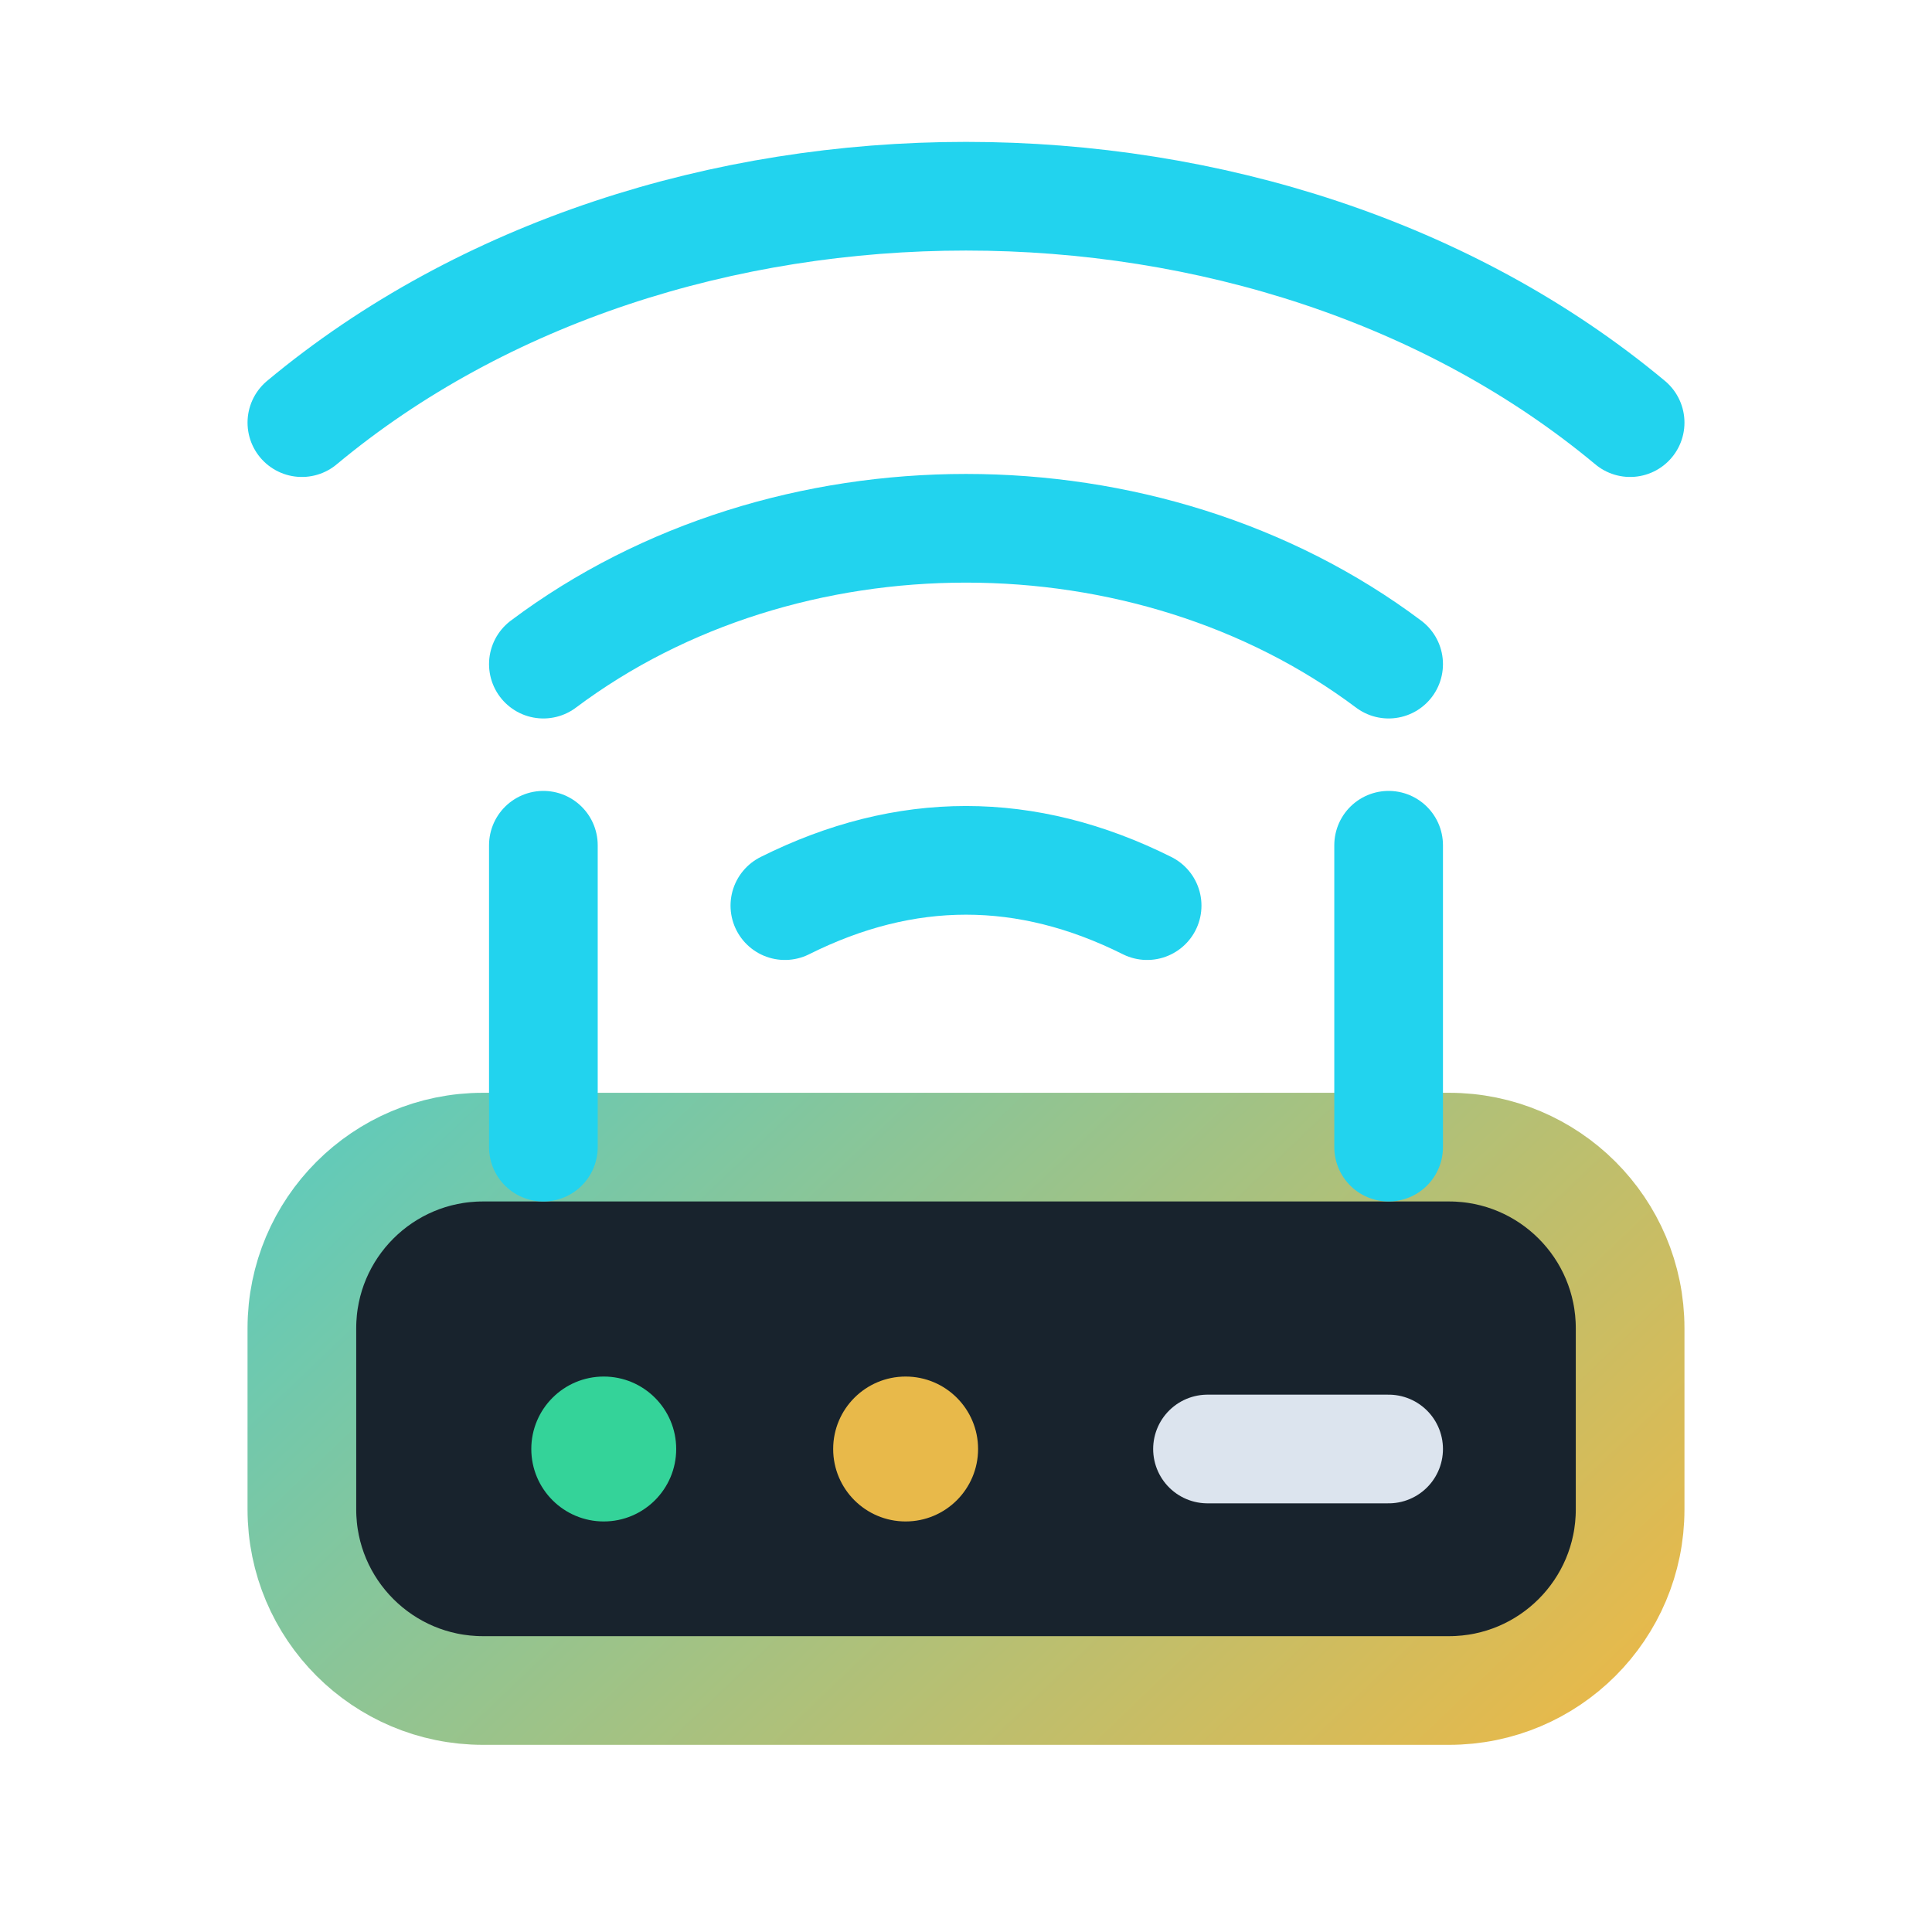
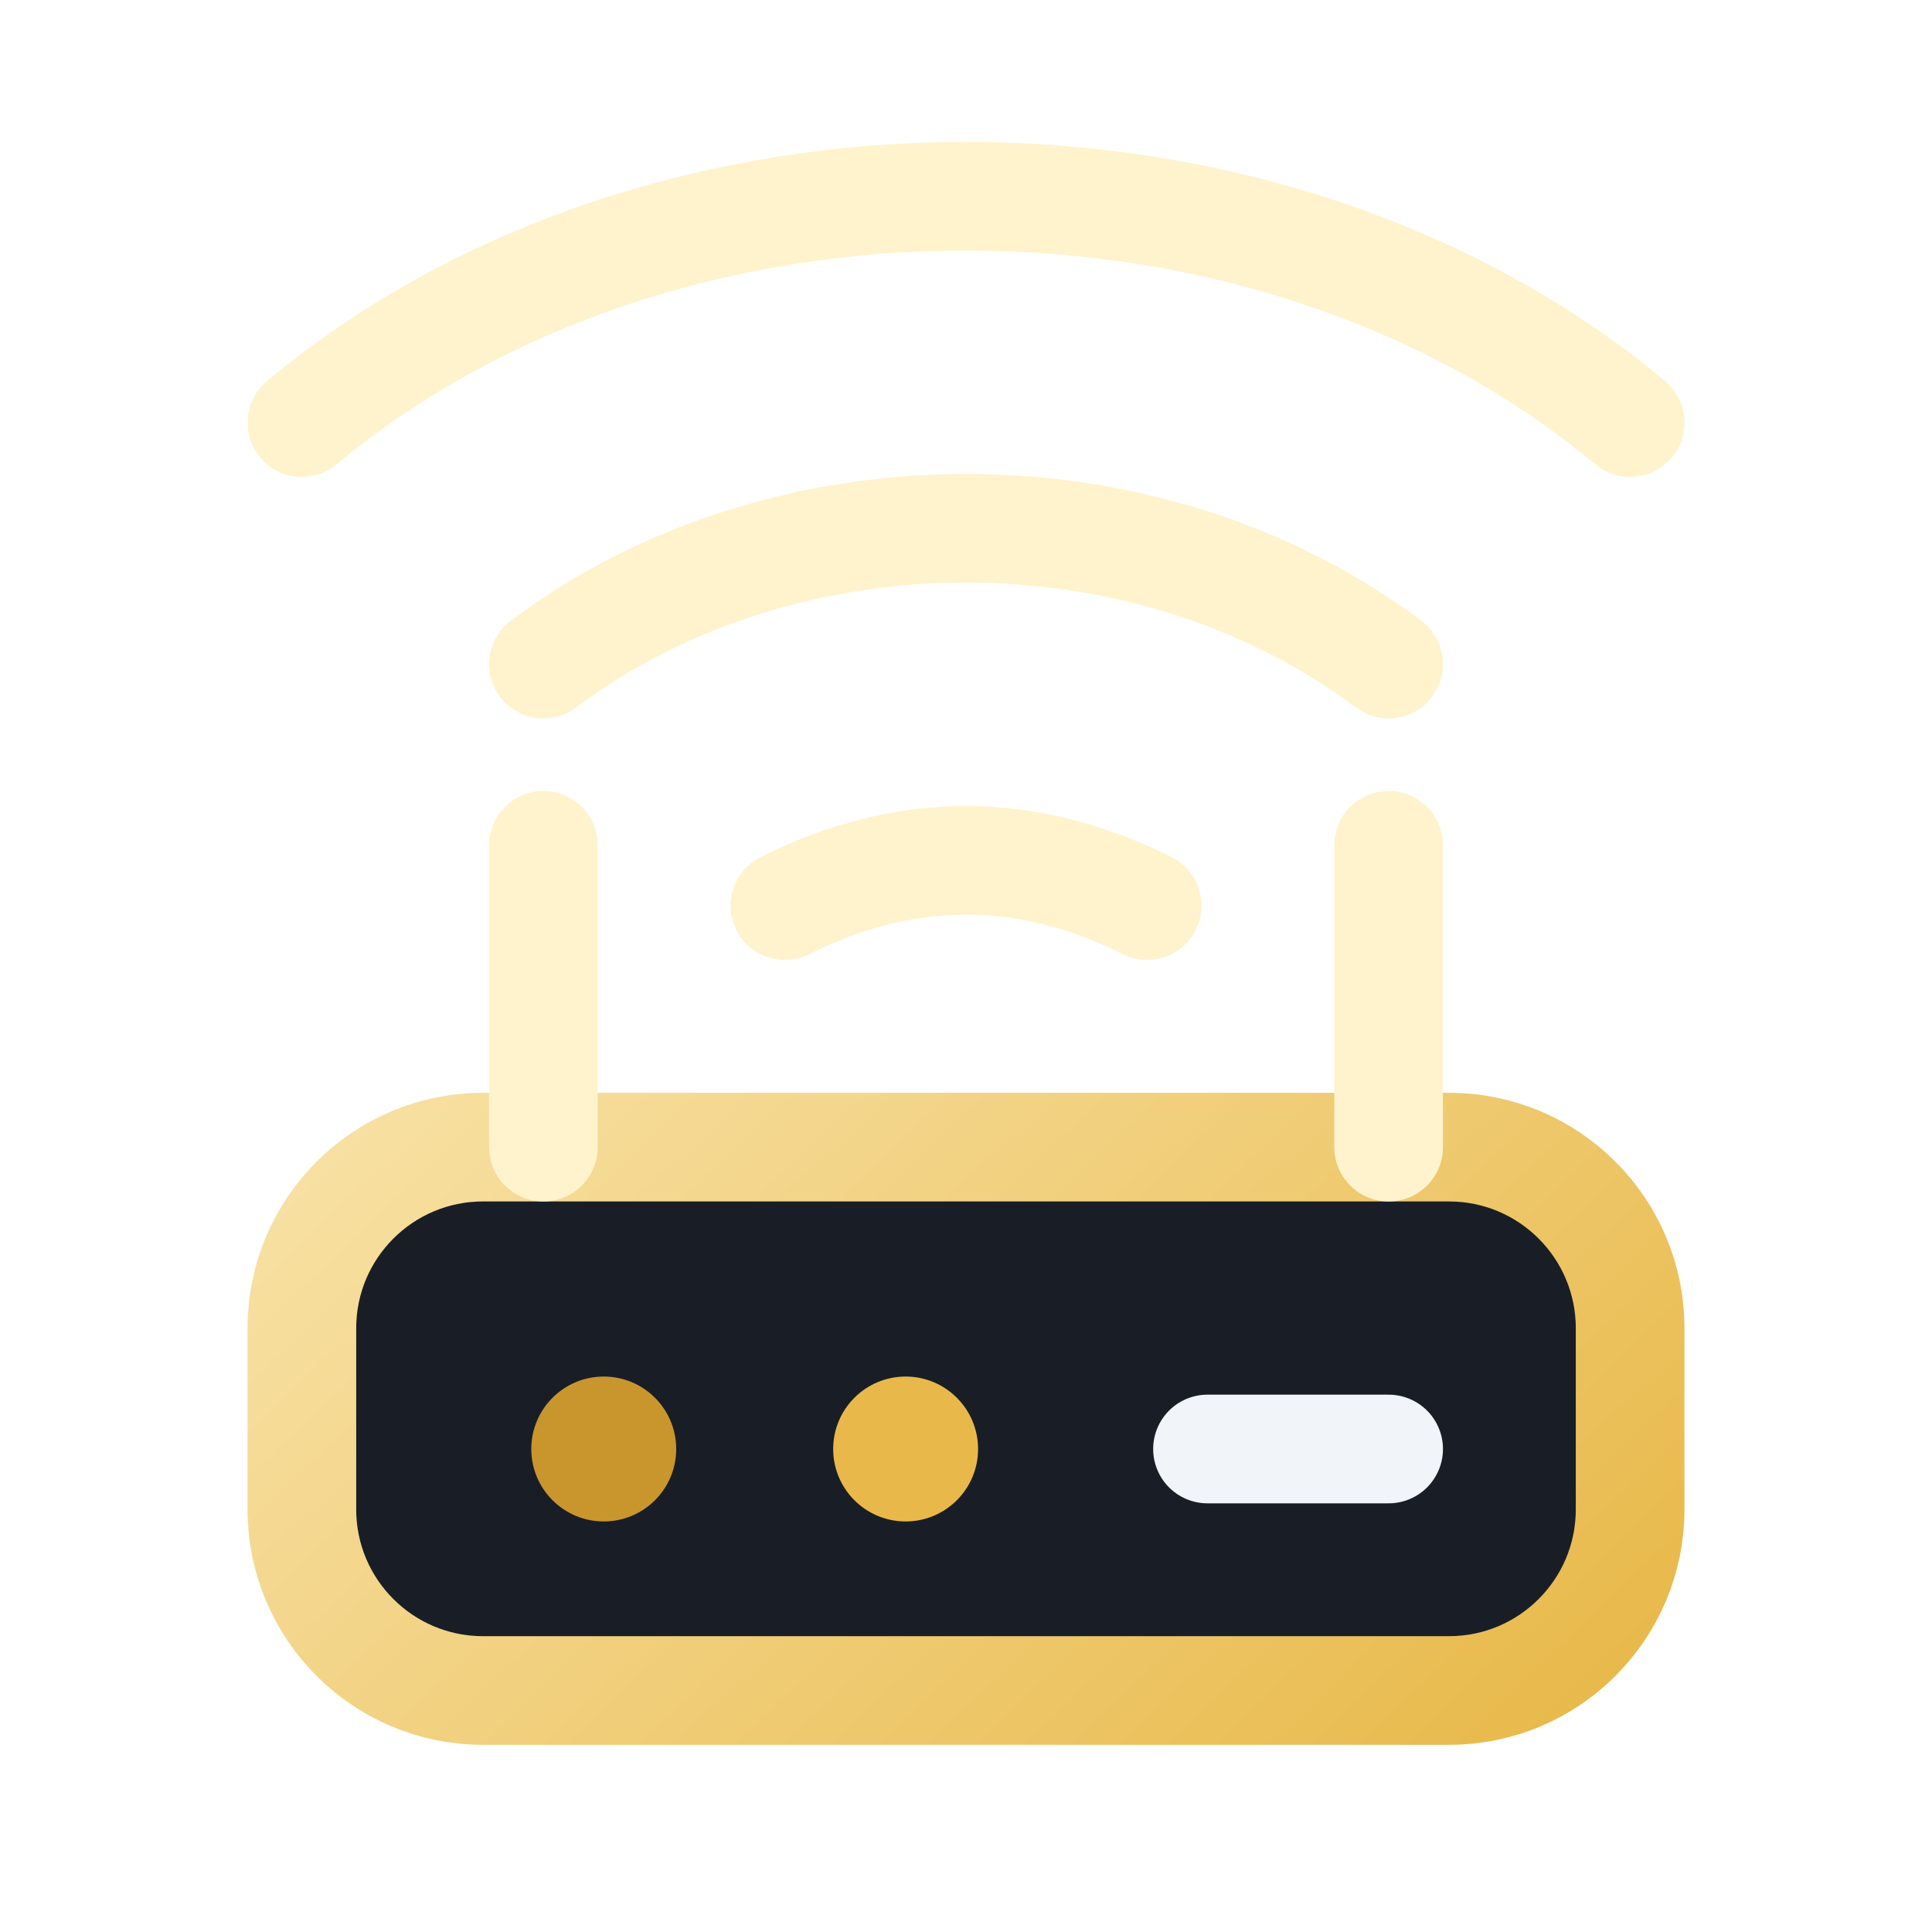
<svg xmlns="http://www.w3.org/2000/svg" width="32" height="32" viewBox="0 0 32 32" fill="none">
  <defs>
    <linearGradient id="a" x1="5" y1="5" x2="27" y2="28" gradientUnits="userSpaceOnUse">
-       <stop stop-color="#22D3EE" />
+       <stop stop-color="#FFF3CD" />
      <stop offset="1" stop-color="#E8B94A" />
    </linearGradient>
  </defs>
-   <rect x="5" y="19" width="22" height="9" rx="3" fill="#18232D" stroke="url(#a)" stroke-width="1.8" />
-   <path d="M9 19v-5m14 5v-5M5 7c6-5 16-5 22 0M9 11c4-3 10-3 14 0m-10 4c2-1 4-1 6 0" stroke="#22D3EE" stroke-width="1.8" stroke-linecap="round" />
-   <circle cx="10" cy="24" r="1.2" fill="#34D399" />
+   <rect x="5" y="19" width="22" height="9" rx="3" fill="#191E26" stroke="url(#a)" stroke-width="1.8" />
+   <path d="M9 19v-5m14 5v-5M5 7c6-5 16-5 22 0M9 11c4-3 10-3 14 0m-10 4c2-1 4-1 6 0" stroke="#FFF3CD" stroke-width="1.8" stroke-linecap="round" />
+   <circle cx="10" cy="24" r="1.2" fill="#C9962E" />
  <circle cx="15" cy="24" r="1.2" fill="#E8B94A" />
-   <path d="M20 24h3" stroke="#DCE4EE" stroke-width="1.8" stroke-linecap="round" />
+   <path d="M20 24h3" stroke="#F1F4F8" stroke-width="1.8" stroke-linecap="round" />
</svg>
